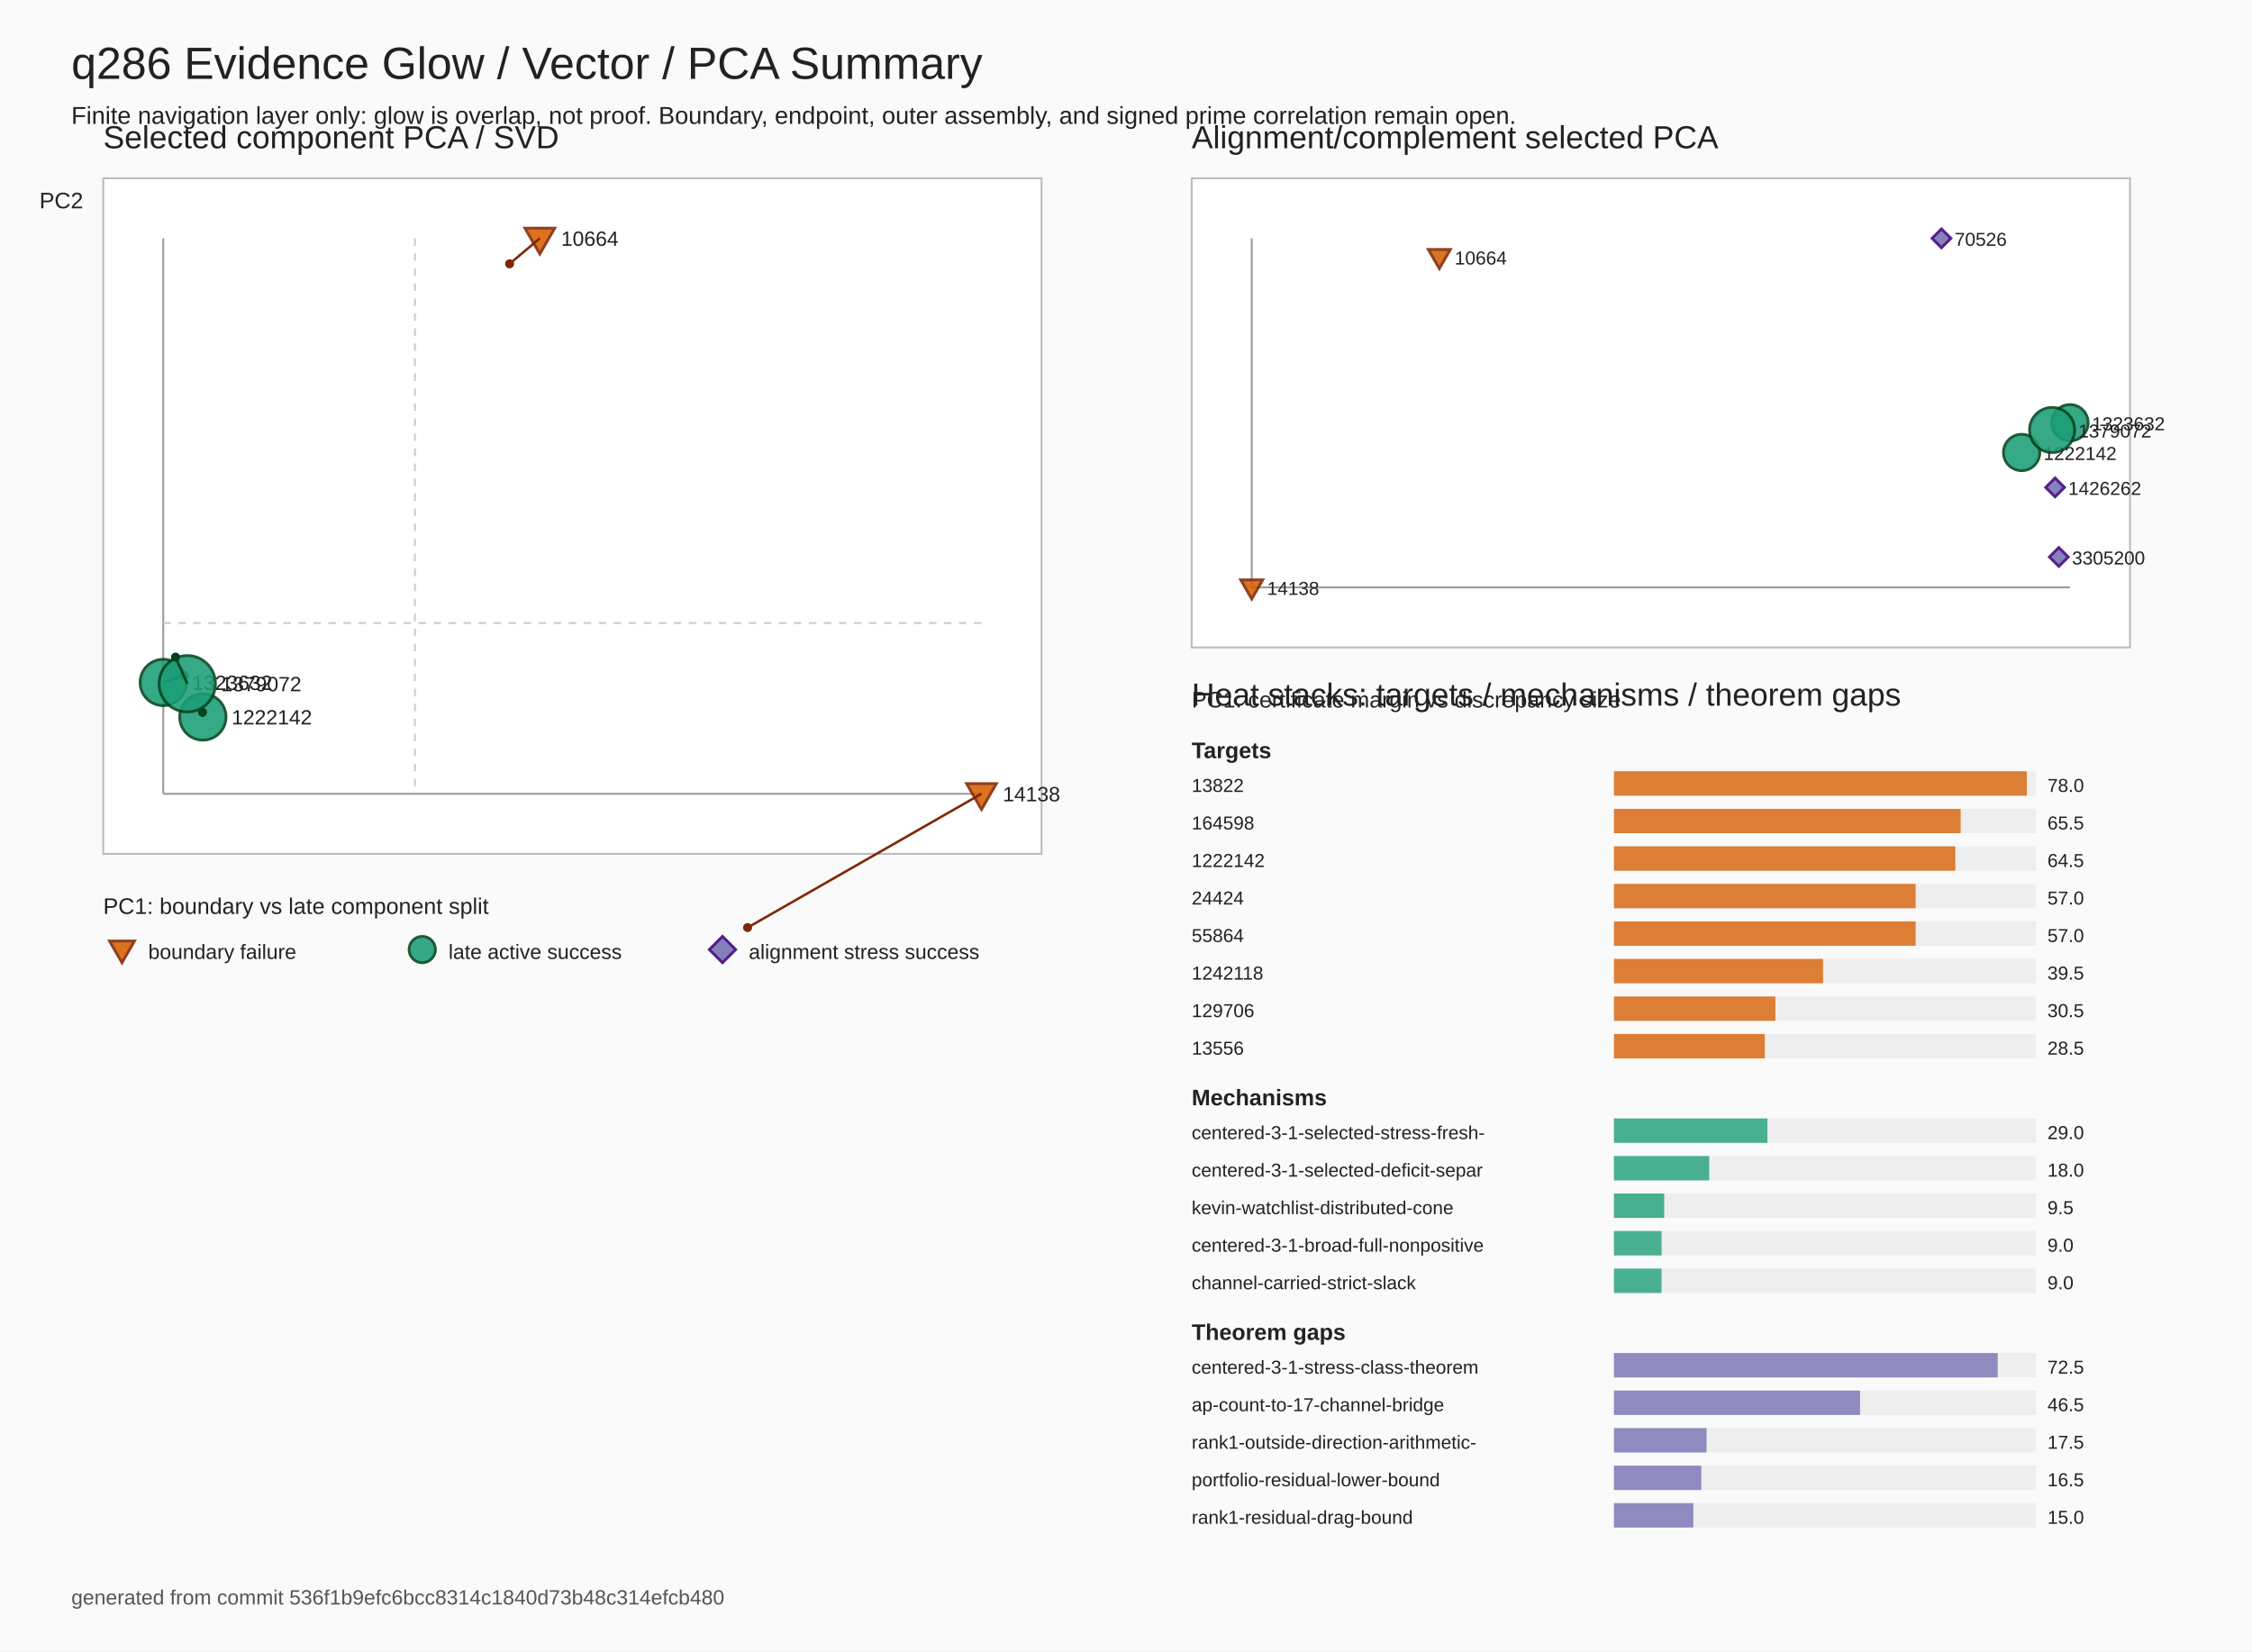
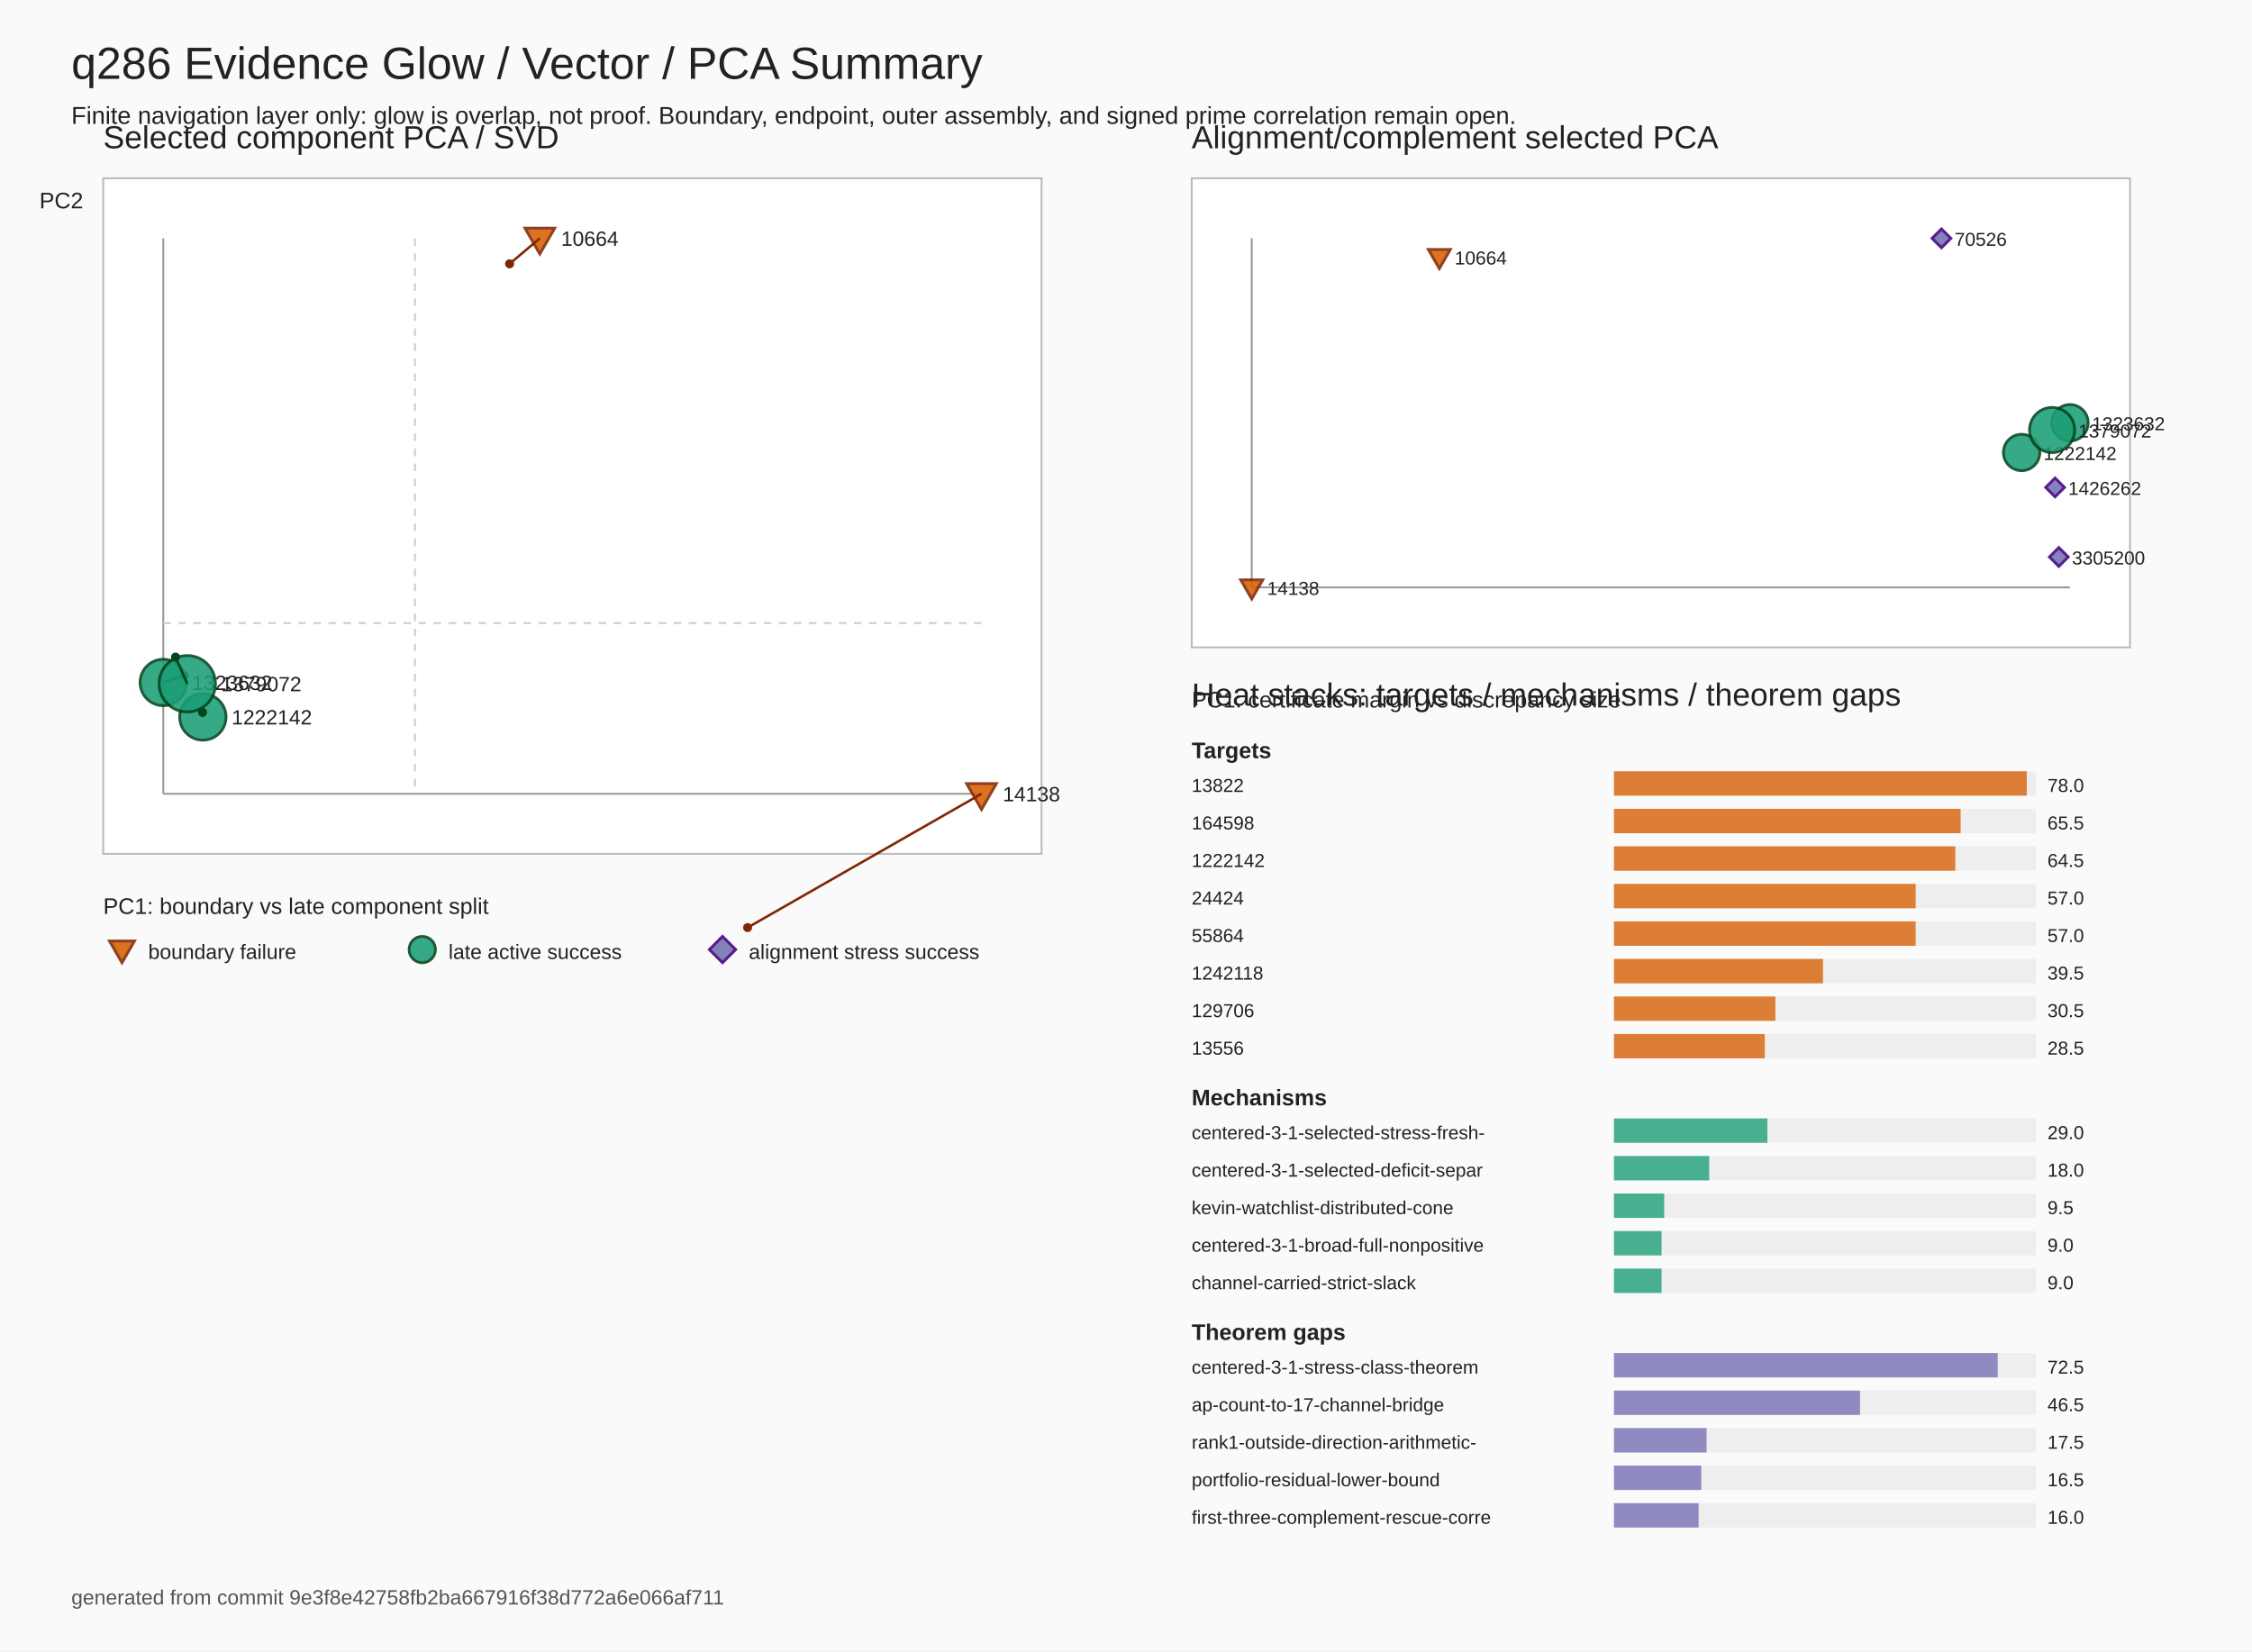
<svg xmlns="http://www.w3.org/2000/svg" width="1200" height="880" viewBox="0 0 1200 880" role="img" aria-labelledby="title desc">
  <rect x="0.00" y="0.00" width="1200.00" height="880.00" fill="#fafafa" stroke="none" opacity="1.0" />
  <text x="38.00" y="42.00" font-size="24" font-family="Arial, sans-serif" font-weight="500" text-anchor="start" fill="#222">q286 Evidence Glow / Vector / PCA Summary</text>
  <text x="38.00" y="66.00" font-size="13" font-family="Arial, sans-serif" font-weight="400" text-anchor="start" fill="#222">Finite navigation layer only: glow is overlap, not proof. Boundary, endpoint, outer assembly, and signed prime correlation remain open.</text>
-   <text x="38.00" y="855.00" font-size="11" font-family="Arial, sans-serif" font-weight="400" text-anchor="start" fill="#555">generated from commit 536f1b9efc6bcc8314c1840d73b48c314efcb480</text>
+   <text x="38.00" y="855.00" font-size="11" font-family="Arial, sans-serif" font-weight="400" text-anchor="start" fill="#555">generated from commit 9e3f8e42758fb2ba667916f38d772a6e066af711</text>
  <rect x="55.00" y="95.00" width="500.00" height="360.00" fill="#ffffff" stroke="#bbbbbb" opacity="1.0" />
  <text x="55.00" y="79.00" font-size="17" font-family="Arial, sans-serif" font-weight="500" text-anchor="start" fill="#222">Selected component PCA / SVD</text>
  <text x="55.00" y="487.00" font-size="12" font-family="Arial, sans-serif" font-weight="400" text-anchor="start" fill="#222">PC1: boundary vs late component split</text>
  <text x="21.00" y="111.00" font-size="12" font-family="Arial, sans-serif" font-weight="400" text-anchor="start" fill="#222">PC2</text>
  <line x1="87.00" y1="423.00" x2="523.00" y2="423.00" stroke="#999" stroke-width="1" />
  <line x1="87.00" y1="127.00" x2="87.00" y2="423.00" stroke="#999" stroke-width="1" />
  <line x1="221.11" y1="127.00" x2="221.11" y2="423.00" stroke="#cccccc" stroke-width="1" stroke-dasharray="4 4" />
  <line x1="87.00" y1="332.02" x2="523.00" y2="332.02" stroke="#cccccc" stroke-width="1" stroke-dasharray="4 4" />
  <polygon points="287.65,135.33 279.73,121.58 295.57,121.58" fill="#d95f02" stroke="#7f2704" stroke-width="1.5" opacity="0.88" />
  <text x="298.98" y="131.00" font-size="11" font-family="Arial, sans-serif" font-weight="400" text-anchor="start" fill="#222">10664</text>
  <line x1="287.65" y1="127.00" x2="271.54" y2="140.59" stroke="#7f2704" stroke-width="1.3" />
  <circle cx="271.54" cy="140.59" r="2.4" fill="#7f2704" />
  <polygon points="523.00,431.33 515.08,417.58 530.92,417.58" fill="#d95f02" stroke="#7f2704" stroke-width="1.5" opacity="0.88" />
  <text x="534.33" y="427.00" font-size="11" font-family="Arial, sans-serif" font-weight="400" text-anchor="start" fill="#222">14138</text>
  <line x1="523.00" y1="423.00" x2="398.36" y2="494.29" stroke="#7f2704" stroke-width="1.3" />
  <circle cx="398.36" cy="494.29" r="2.4" fill="#7f2704" />
  <circle cx="108.10" cy="382.06" r="12.33" fill="#1b9e77" stroke="#00441b" stroke-width="1.5" opacity="0.88" />
  <text x="123.43" y="386.06" font-size="11" font-family="Arial, sans-serif" font-weight="400" text-anchor="start" fill="#222">1222142</text>
  <line x1="108.10" y1="382.06" x2="107.91" y2="379.54" stroke="#00441b" stroke-width="1.3" />
  <circle cx="107.91" cy="379.54" r="2.4" fill="#00441b" />
  <circle cx="87.00" cy="363.67" r="12.33" fill="#1b9e77" stroke="#00441b" stroke-width="1.5" opacity="0.88" />
  <text x="102.33" y="367.67" font-size="11" font-family="Arial, sans-serif" font-weight="400" text-anchor="start" fill="#222">1323632</text>
  <line x1="87.00" y1="363.67" x2="98.13" y2="359.93" stroke="#00441b" stroke-width="1.3" />
  <circle cx="98.13" cy="359.93" r="2.4" fill="#00441b" />
  <circle cx="99.79" cy="364.36" r="15.00" fill="#1b9e77" stroke="#00441b" stroke-width="1.5" opacity="0.88" />
  <text x="117.79" y="368.36" font-size="11" font-family="Arial, sans-serif" font-weight="400" text-anchor="start" fill="#222">1379072</text>
  <line x1="99.79" y1="364.36" x2="93.53" y2="350.16" stroke="#00441b" stroke-width="1.3" />
  <circle cx="93.53" cy="350.16" r="2.4" fill="#00441b" />
  <polygon points="65.00,513.00 58.35,501.45 71.65,501.45" fill="#d95f02" stroke="#7f2704" stroke-width="1.5" opacity="0.88" />
  <text x="79.00" y="511.00" font-size="11" font-family="Arial, sans-serif" font-weight="400" text-anchor="start" fill="#222">boundary failure</text>
  <circle cx="225.00" cy="506.00" r="7.00" fill="#1b9e77" stroke="#00441b" stroke-width="1.5" opacity="0.88" />
  <text x="239.00" y="511.00" font-size="11" font-family="Arial, sans-serif" font-weight="400" text-anchor="start" fill="#222">late active success</text>
  <polygon points="385.00,499.00 392.00,506.00 385.00,513.00 378.00,506.00" fill="#7570b3" stroke="#3f007d" stroke-width="1.5" opacity="0.88" />
  <text x="399.00" y="511.00" font-size="11" font-family="Arial, sans-serif" font-weight="400" text-anchor="start" fill="#222">alignment stress success</text>
  <rect x="635.00" y="95.00" width="500.00" height="250.00" fill="#ffffff" stroke="#bbbbbb" opacity="1.0" />
  <text x="635.00" y="79.00" font-size="17" font-family="Arial, sans-serif" font-weight="500" text-anchor="start" fill="#222">Alignment/complement selected PCA</text>
  <text x="635.00" y="377.00" font-size="12" font-family="Arial, sans-serif" font-weight="400" text-anchor="start" fill="#222">PC1: certificate margin vs discrepancy size</text>
  <line x1="667.00" y1="313.00" x2="1103.00" y2="313.00" stroke="#999" stroke-width="1" />
  <line x1="667.00" y1="127.00" x2="667.00" y2="313.00" stroke="#999" stroke-width="1" />
  <polygon points="766.97,143.12 761.11,132.95 772.82,132.95" fill="#d95f02" stroke="#7f2704" stroke-width="1.5" opacity="0.88" />
  <text x="775.13" y="140.95" font-size="10" font-family="Arial, sans-serif" font-weight="400" text-anchor="start" fill="#222">10664</text>
  <polygon points="667.00,319.17 661.14,308.99 672.86,308.99" fill="#d95f02" stroke="#7f2704" stroke-width="1.5" opacity="0.88" />
  <text x="675.17" y="317.00" font-size="10" font-family="Arial, sans-serif" font-weight="400" text-anchor="start" fill="#222">14138</text>
  <polygon points="1034.53,122.00 1039.53,127.00 1034.53,132.00 1029.53,127.00" fill="#7570b3" stroke="#3f007d" stroke-width="1.5" opacity="0.88" />
  <text x="1041.53" y="131.00" font-size="10" font-family="Arial, sans-serif" font-weight="400" text-anchor="start" fill="#222">70526</text>
  <circle cx="1077.24" cy="241.12" r="9.67" fill="#1b9e77" stroke="#00441b" stroke-width="1.5" opacity="0.88" />
  <text x="1088.91" y="245.12" font-size="10" font-family="Arial, sans-serif" font-weight="400" text-anchor="start" fill="#222">1222142</text>
  <circle cx="1103.00" cy="225.29" r="9.67" fill="#1b9e77" stroke="#00441b" stroke-width="1.5" opacity="0.88" />
  <text x="1114.67" y="229.29" font-size="10" font-family="Arial, sans-serif" font-weight="400" text-anchor="start" fill="#222">1323632</text>
  <circle cx="1093.49" cy="229.14" r="12.00" fill="#1b9e77" stroke="#00441b" stroke-width="1.5" opacity="0.88" />
  <text x="1107.49" y="233.14" font-size="10" font-family="Arial, sans-serif" font-weight="400" text-anchor="start" fill="#222">1379072</text>
  <polygon points="1095.07,254.73 1100.07,259.73 1095.07,264.73 1090.07,259.73" fill="#7570b3" stroke="#3f007d" stroke-width="1.5" opacity="0.88" />
  <text x="1102.07" y="263.73" font-size="10" font-family="Arial, sans-serif" font-weight="400" text-anchor="start" fill="#222">1426262</text>
  <polygon points="1097.07,291.80 1102.07,296.80 1097.07,301.80 1092.07,296.80" fill="#7570b3" stroke="#3f007d" stroke-width="1.5" opacity="0.88" />
  <text x="1104.07" y="300.80" font-size="10" font-family="Arial, sans-serif" font-weight="400" text-anchor="start" fill="#222">3305200</text>
  <text x="635.00" y="376.00" font-size="17" font-family="Arial, sans-serif" font-weight="500" text-anchor="start" fill="#222">Heat stacks: targets / mechanisms / theorem gaps</text>
  <text x="635.00" y="404.00" font-size="12" font-family="Arial, sans-serif" font-weight="600" text-anchor="start" fill="#222">Targets</text>
  <text x="635.00" y="422.00" font-size="10" font-family="Arial, sans-serif" font-weight="400" text-anchor="start" fill="#222">13822</text>
  <rect x="860.00" y="411.00" width="225.00" height="13.00" fill="#eeeeee" stroke="none" opacity="1.0" />
  <rect x="860.00" y="411.00" width="220.00" height="13.00" fill="#d95f02" stroke="none" opacity="0.78" />
  <text x="1091.00" y="422.00" font-size="10" font-family="Arial, sans-serif" font-weight="400" text-anchor="start" fill="#222">78.0</text>
  <text x="635.00" y="442.00" font-size="10" font-family="Arial, sans-serif" font-weight="400" text-anchor="start" fill="#222">164598</text>
  <rect x="860.00" y="431.00" width="225.00" height="13.00" fill="#eeeeee" stroke="none" opacity="1.0" />
  <rect x="860.00" y="431.00" width="184.74" height="13.00" fill="#d95f02" stroke="none" opacity="0.78" />
  <text x="1091.00" y="442.00" font-size="10" font-family="Arial, sans-serif" font-weight="400" text-anchor="start" fill="#222">65.5</text>
  <text x="635.00" y="462.00" font-size="10" font-family="Arial, sans-serif" font-weight="400" text-anchor="start" fill="#222">1222142</text>
  <rect x="860.00" y="451.00" width="225.00" height="13.00" fill="#eeeeee" stroke="none" opacity="1.0" />
  <rect x="860.00" y="451.00" width="181.92" height="13.00" fill="#d95f02" stroke="none" opacity="0.78" />
  <text x="1091.00" y="462.00" font-size="10" font-family="Arial, sans-serif" font-weight="400" text-anchor="start" fill="#222">64.5</text>
  <text x="635.00" y="482.00" font-size="10" font-family="Arial, sans-serif" font-weight="400" text-anchor="start" fill="#222">24424</text>
  <rect x="860.00" y="471.00" width="225.00" height="13.00" fill="#eeeeee" stroke="none" opacity="1.0" />
  <rect x="860.00" y="471.00" width="160.77" height="13.00" fill="#d95f02" stroke="none" opacity="0.78" />
  <text x="1091.00" y="482.00" font-size="10" font-family="Arial, sans-serif" font-weight="400" text-anchor="start" fill="#222">57.0</text>
  <text x="635.00" y="502.00" font-size="10" font-family="Arial, sans-serif" font-weight="400" text-anchor="start" fill="#222">55864</text>
  <rect x="860.00" y="491.00" width="225.00" height="13.00" fill="#eeeeee" stroke="none" opacity="1.0" />
  <rect x="860.00" y="491.00" width="160.77" height="13.00" fill="#d95f02" stroke="none" opacity="0.78" />
  <text x="1091.00" y="502.00" font-size="10" font-family="Arial, sans-serif" font-weight="400" text-anchor="start" fill="#222">57.0</text>
  <text x="635.00" y="522.00" font-size="10" font-family="Arial, sans-serif" font-weight="400" text-anchor="start" fill="#222">1242118</text>
  <rect x="860.00" y="511.00" width="225.00" height="13.00" fill="#eeeeee" stroke="none" opacity="1.0" />
  <rect x="860.00" y="511.00" width="111.41" height="13.00" fill="#d95f02" stroke="none" opacity="0.78" />
  <text x="1091.00" y="522.00" font-size="10" font-family="Arial, sans-serif" font-weight="400" text-anchor="start" fill="#222">39.5</text>
  <text x="635.00" y="542.00" font-size="10" font-family="Arial, sans-serif" font-weight="400" text-anchor="start" fill="#222">129706</text>
  <rect x="860.00" y="531.00" width="225.00" height="13.00" fill="#eeeeee" stroke="none" opacity="1.0" />
  <rect x="860.00" y="531.00" width="86.03" height="13.00" fill="#d95f02" stroke="none" opacity="0.78" />
  <text x="1091.00" y="542.00" font-size="10" font-family="Arial, sans-serif" font-weight="400" text-anchor="start" fill="#222">30.5</text>
  <text x="635.00" y="562.00" font-size="10" font-family="Arial, sans-serif" font-weight="400" text-anchor="start" fill="#222">13556</text>
  <rect x="860.00" y="551.00" width="225.00" height="13.00" fill="#eeeeee" stroke="none" opacity="1.0" />
  <rect x="860.00" y="551.00" width="80.38" height="13.00" fill="#d95f02" stroke="none" opacity="0.78" />
  <text x="1091.00" y="562.00" font-size="10" font-family="Arial, sans-serif" font-weight="400" text-anchor="start" fill="#222">28.5</text>
  <text x="635.00" y="589.00" font-size="12" font-family="Arial, sans-serif" font-weight="600" text-anchor="start" fill="#222">Mechanisms</text>
  <text x="635.00" y="607.00" font-size="10" font-family="Arial, sans-serif" font-weight="400" text-anchor="start" fill="#222">centered-3-1-selected-stress-fresh-</text>
  <rect x="860.00" y="596.00" width="225.00" height="13.00" fill="#eeeeee" stroke="none" opacity="1.0" />
  <rect x="860.00" y="596.00" width="81.79" height="13.00" fill="#1b9e77" stroke="none" opacity="0.78" />
  <text x="1091.00" y="607.00" font-size="10" font-family="Arial, sans-serif" font-weight="400" text-anchor="start" fill="#222">29.0</text>
  <text x="635.00" y="627.00" font-size="10" font-family="Arial, sans-serif" font-weight="400" text-anchor="start" fill="#222">centered-3-1-selected-deficit-separ</text>
  <rect x="860.00" y="616.00" width="225.00" height="13.00" fill="#eeeeee" stroke="none" opacity="1.0" />
  <rect x="860.00" y="616.00" width="50.77" height="13.00" fill="#1b9e77" stroke="none" opacity="0.78" />
  <text x="1091.00" y="627.00" font-size="10" font-family="Arial, sans-serif" font-weight="400" text-anchor="start" fill="#222">18.0</text>
  <text x="635.00" y="647.00" font-size="10" font-family="Arial, sans-serif" font-weight="400" text-anchor="start" fill="#222">kevin-watchlist-distributed-cone</text>
  <rect x="860.00" y="636.00" width="225.00" height="13.00" fill="#eeeeee" stroke="none" opacity="1.0" />
  <rect x="860.00" y="636.00" width="26.79" height="13.00" fill="#1b9e77" stroke="none" opacity="0.78" />
  <text x="1091.00" y="647.00" font-size="10" font-family="Arial, sans-serif" font-weight="400" text-anchor="start" fill="#222">9.5</text>
  <text x="635.00" y="667.00" font-size="10" font-family="Arial, sans-serif" font-weight="400" text-anchor="start" fill="#222">centered-3-1-broad-full-nonpositive</text>
  <rect x="860.00" y="656.00" width="225.00" height="13.00" fill="#eeeeee" stroke="none" opacity="1.0" />
  <rect x="860.00" y="656.00" width="25.38" height="13.00" fill="#1b9e77" stroke="none" opacity="0.78" />
  <text x="1091.00" y="667.00" font-size="10" font-family="Arial, sans-serif" font-weight="400" text-anchor="start" fill="#222">9.0</text>
  <text x="635.00" y="687.00" font-size="10" font-family="Arial, sans-serif" font-weight="400" text-anchor="start" fill="#222">channel-carried-strict-slack</text>
  <rect x="860.00" y="676.00" width="225.00" height="13.00" fill="#eeeeee" stroke="none" opacity="1.0" />
  <rect x="860.00" y="676.00" width="25.38" height="13.00" fill="#1b9e77" stroke="none" opacity="0.78" />
  <text x="1091.00" y="687.00" font-size="10" font-family="Arial, sans-serif" font-weight="400" text-anchor="start" fill="#222">9.0</text>
  <text x="635.00" y="714.00" font-size="12" font-family="Arial, sans-serif" font-weight="600" text-anchor="start" fill="#222">Theorem gaps</text>
  <text x="635.00" y="732.00" font-size="10" font-family="Arial, sans-serif" font-weight="400" text-anchor="start" fill="#222">centered-3-1-stress-class-theorem</text>
  <rect x="860.00" y="721.00" width="225.00" height="13.00" fill="#eeeeee" stroke="none" opacity="1.0" />
  <rect x="860.00" y="721.00" width="204.49" height="13.00" fill="#7570b3" stroke="none" opacity="0.78" />
  <text x="1091.00" y="732.00" font-size="10" font-family="Arial, sans-serif" font-weight="400" text-anchor="start" fill="#222">72.5</text>
  <text x="635.00" y="752.00" font-size="10" font-family="Arial, sans-serif" font-weight="400" text-anchor="start" fill="#222">ap-count-to-17-channel-bridge</text>
  <rect x="860.00" y="741.00" width="225.00" height="13.00" fill="#eeeeee" stroke="none" opacity="1.0" />
  <rect x="860.00" y="741.00" width="131.15" height="13.00" fill="#7570b3" stroke="none" opacity="0.78" />
  <text x="1091.00" y="752.00" font-size="10" font-family="Arial, sans-serif" font-weight="400" text-anchor="start" fill="#222">46.5</text>
  <text x="635.00" y="772.00" font-size="10" font-family="Arial, sans-serif" font-weight="400" text-anchor="start" fill="#222">rank1-outside-direction-arithmetic-</text>
  <rect x="860.00" y="761.00" width="225.00" height="13.00" fill="#eeeeee" stroke="none" opacity="1.0" />
  <rect x="860.00" y="761.00" width="49.36" height="13.00" fill="#7570b3" stroke="none" opacity="0.78" />
  <text x="1091.00" y="772.00" font-size="10" font-family="Arial, sans-serif" font-weight="400" text-anchor="start" fill="#222">17.5</text>
  <text x="635.00" y="792.00" font-size="10" font-family="Arial, sans-serif" font-weight="400" text-anchor="start" fill="#222">portfolio-residual-lower-bound</text>
  <rect x="860.00" y="781.00" width="225.00" height="13.00" fill="#eeeeee" stroke="none" opacity="1.0" />
  <rect x="860.00" y="781.00" width="46.54" height="13.00" fill="#7570b3" stroke="none" opacity="0.78" />
  <text x="1091.00" y="792.00" font-size="10" font-family="Arial, sans-serif" font-weight="400" text-anchor="start" fill="#222">16.5</text>
-   <text x="635.00" y="812.00" font-size="10" font-family="Arial, sans-serif" font-weight="400" text-anchor="start" fill="#222">rank1-residual-drag-bound</text>
+   <text x="635.00" y="812.00" font-size="10" font-family="Arial, sans-serif" font-weight="400" text-anchor="start" fill="#222">first-three-complement-rescue-corre</text>
  <rect x="860.00" y="801.00" width="225.00" height="13.00" fill="#eeeeee" stroke="none" opacity="1.0" />
-   <rect x="860.00" y="801.00" width="42.31" height="13.00" fill="#7570b3" stroke="none" opacity="0.78" />
-   <text x="1091.00" y="812.00" font-size="10" font-family="Arial, sans-serif" font-weight="400" text-anchor="start" fill="#222">15.0</text>
+   <rect x="860.00" y="801.00" width="45.13" height="13.00" fill="#7570b3" stroke="none" opacity="0.78" />
+   <text x="1091.00" y="812.00" font-size="10" font-family="Arial, sans-serif" font-weight="400" text-anchor="start" fill="#222">16.0</text>
</svg>
